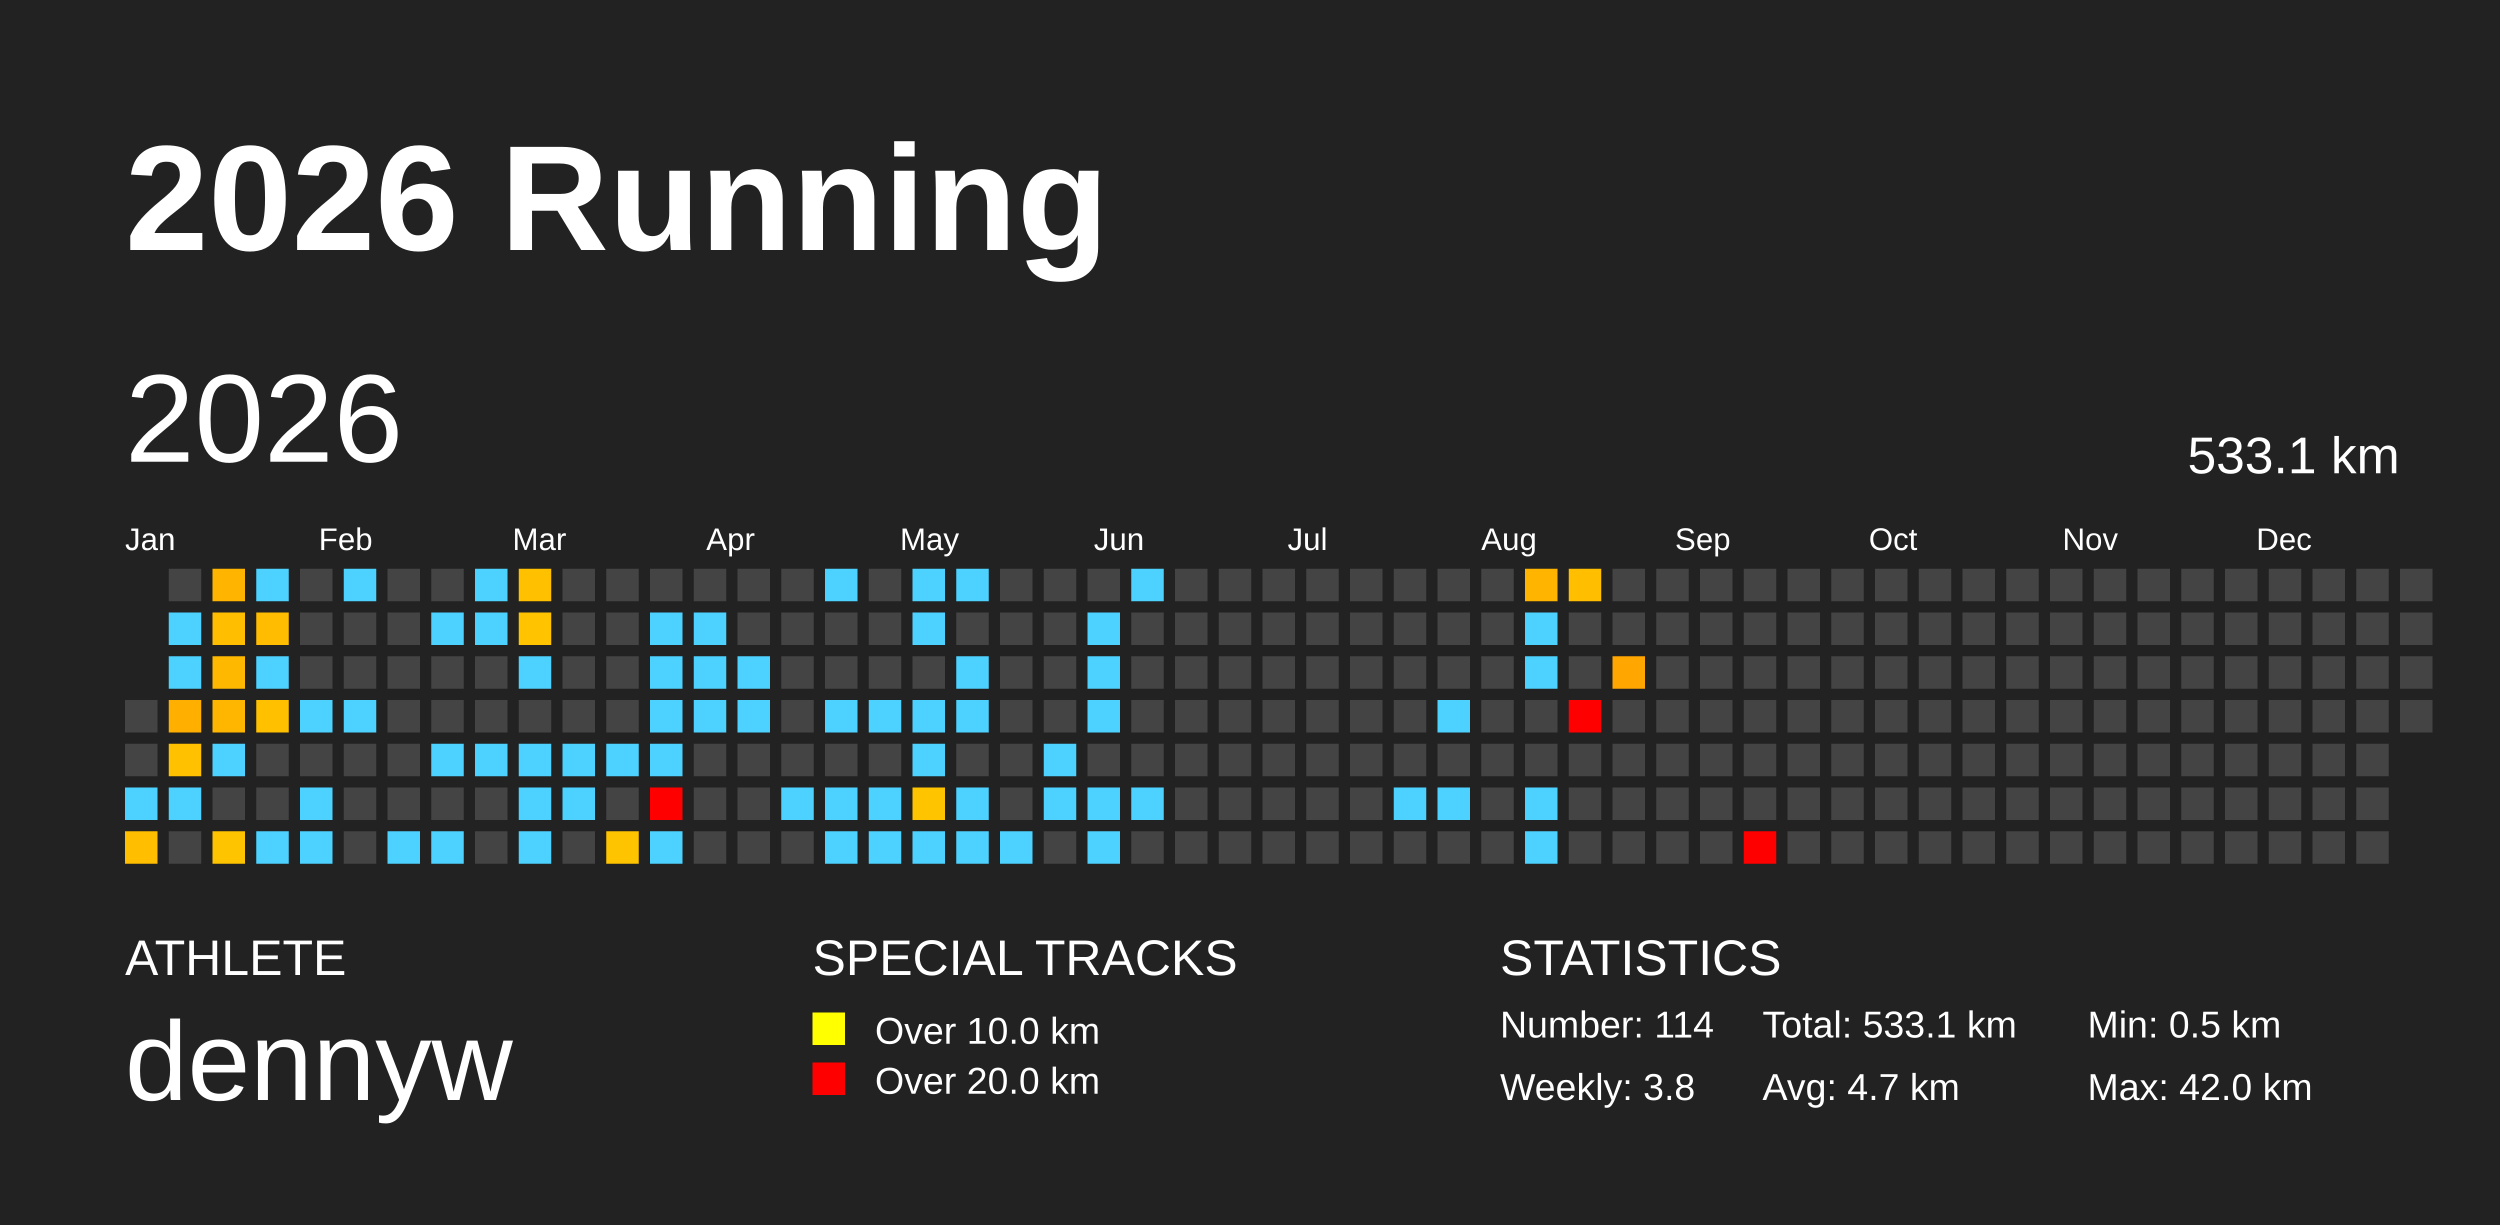
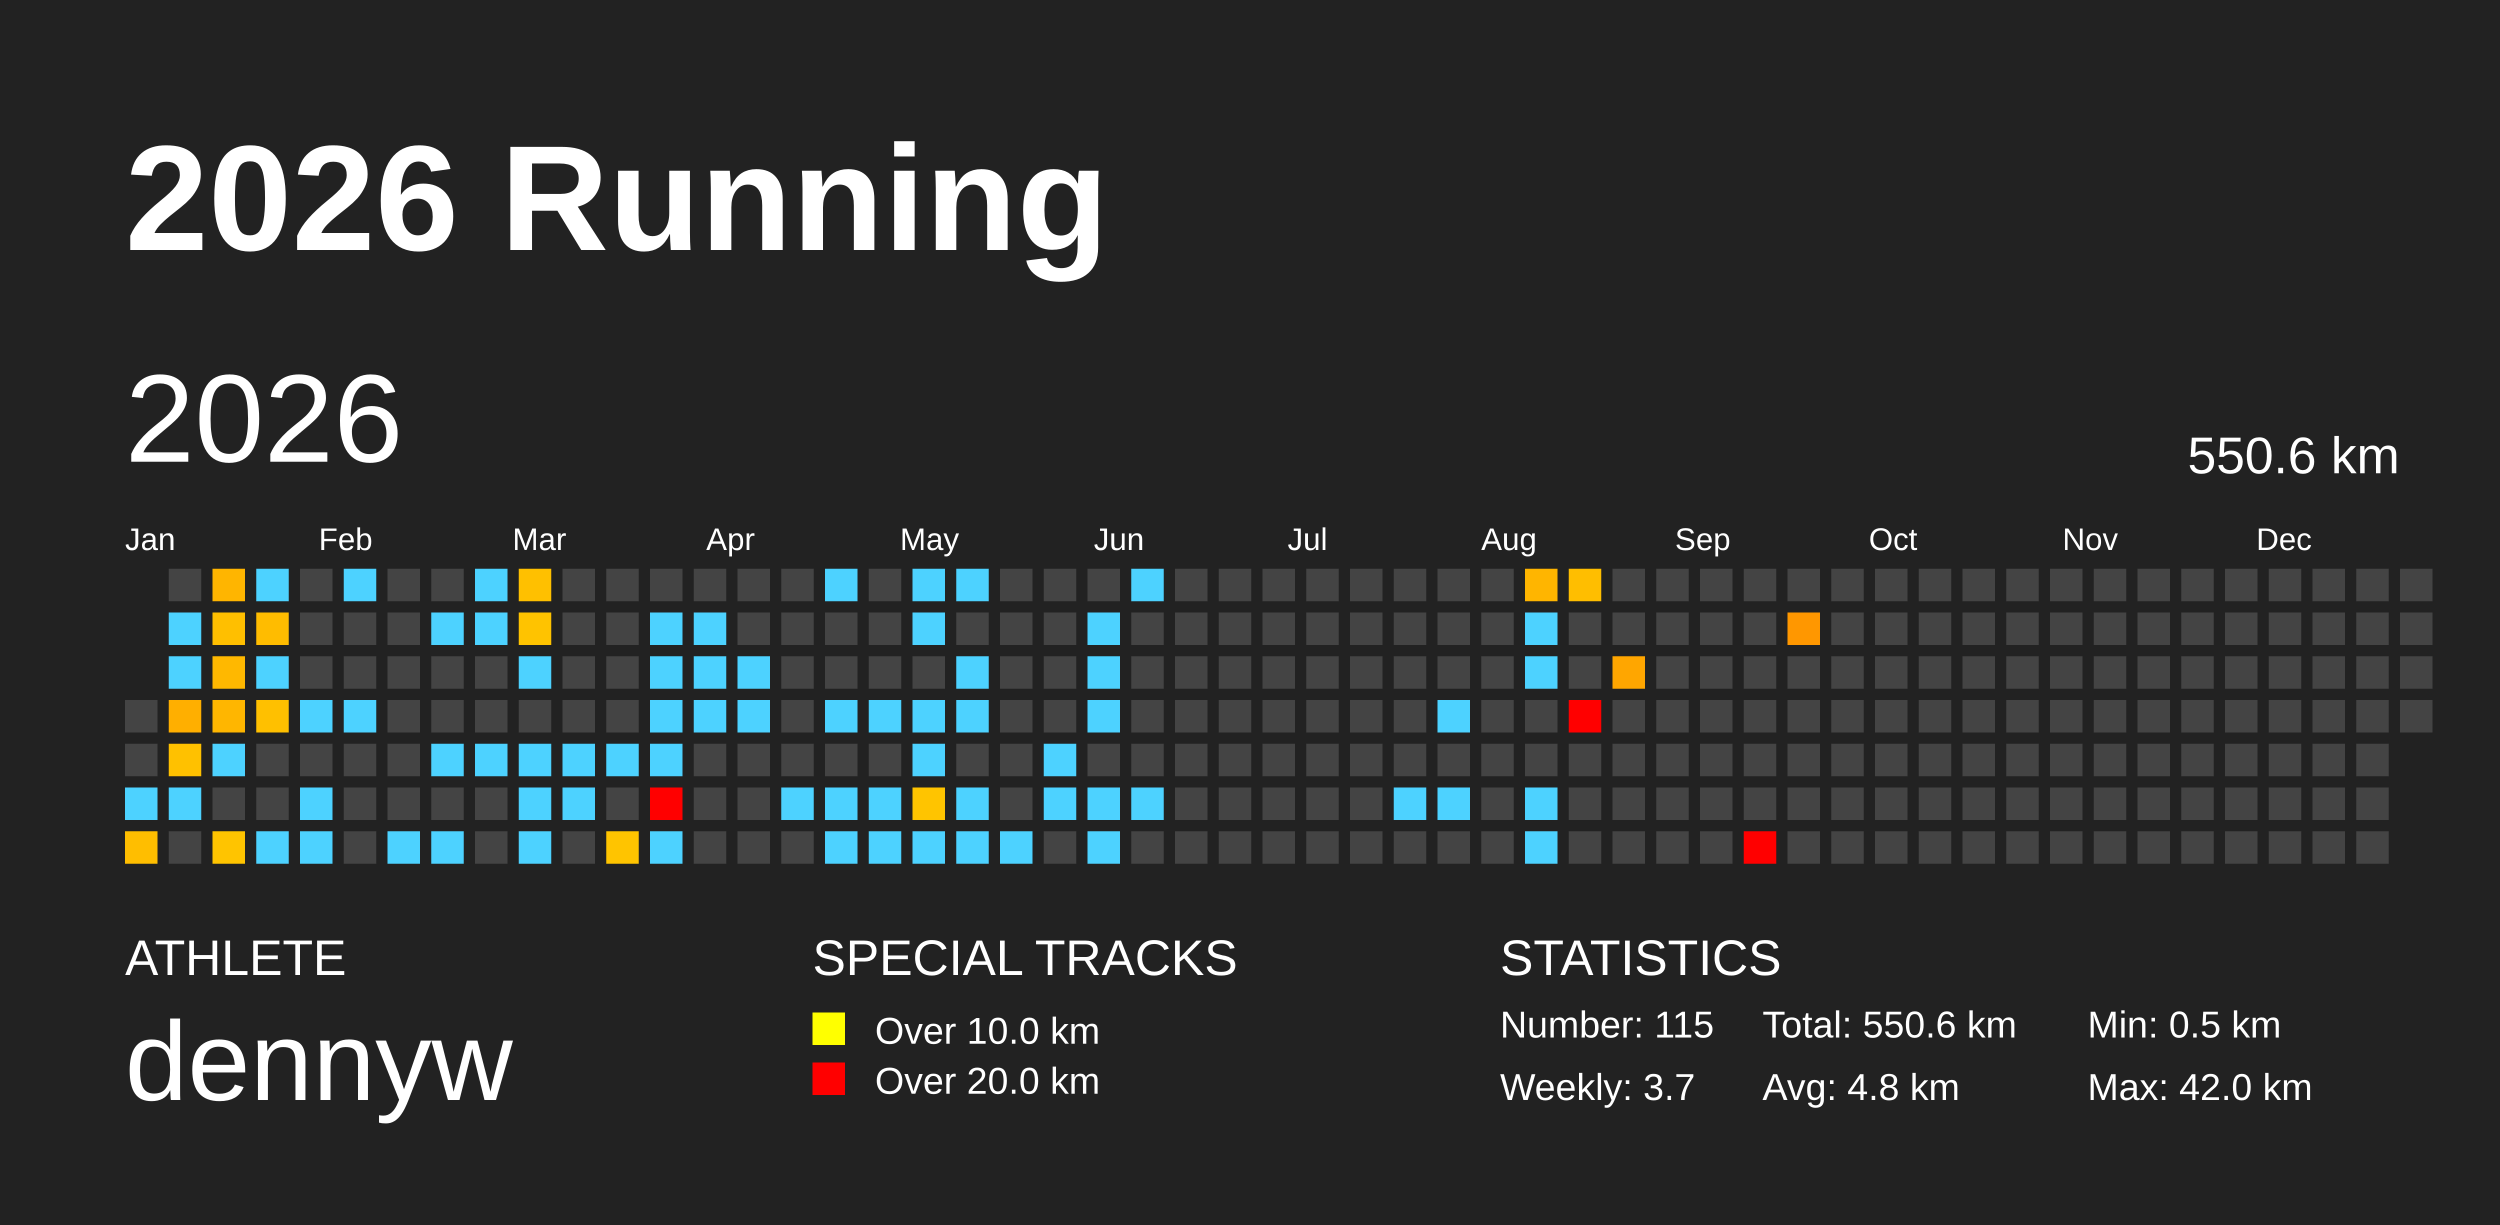
<svg xmlns="http://www.w3.org/2000/svg" baseProfile="full" height="98mm" version="1.1" viewBox="0,0,200,98" width="200mm">
  <defs />
  <rect fill="#222222" height="98" width="200" x="0" y="0" />
  <text fill="#FFFFFF" style="font-size:12px; font-family:Arial; font-weight:bold;" x="10" y="20">2026 Running</text>
  <text fill="#FFFFFF" style="font-size:4px; font-family:Arial" x="10" y="78">ATHLETE</text>
  <text fill="#FFFFFF" style="font-size:9px; font-family:Arial" x="10" y="88">dennyw</text>
  <text fill="#FFFFFF" style="font-size:4px; font-family:Arial" x="65" y="78">SPECIAL TRACKS</text>
  <rect fill="yellow" height="2.6" width="2.6" x="65" y="81" />
  <text fill="#FFFFFF" style="font-size:3px; font-family:Arial" x="70" y="83.5">Over 10.0 km</text>
  <rect fill="red" height="2.6" width="2.6" x="65" y="85" />
  <text fill="#FFFFFF" style="font-size:3px; font-family:Arial" x="70" y="87.5">Over 20.0 km</text>
  <text fill="#FFFFFF" style="font-size:4px; font-family:Arial" x="120" y="78">STATISTICS</text>
-   <text fill="#FFFFFF" style="font-size:3px; font-family:Arial" x="120" y="83">Number: 114</text>
-   <text fill="#FFFFFF" style="font-size:3px; font-family:Arial" x="120" y="88">Weekly: 3.8</text>
-   <text fill="#FFFFFF" style="font-size:3px; font-family:Arial" x="141" y="83">Total: 533.1 km</text>
-   <text fill="#FFFFFF" style="font-size:3px; font-family:Arial" x="141" y="88">Avg: 4.7 km</text>
+   <text fill="#FFFFFF" style="font-size:3px; font-family:Arial" x="120" y="83">Number: 115</text>
+   <text fill="#FFFFFF" style="font-size:3px; font-family:Arial" x="120" y="88">Weekly: 3.7</text>
+   <text fill="#FFFFFF" style="font-size:3px; font-family:Arial" x="141" y="83">Total: 550.6 km</text>
+   <text fill="#FFFFFF" style="font-size:3px; font-family:Arial" x="141" y="88">Avg: 4.8 km</text>
  <text fill="#FFFFFF" style="font-size:3px; font-family:Arial" x="167" y="83">Min: 0.5 km</text>
  <text fill="#FFFFFF" style="font-size:3px; font-family:Arial" x="167" y="88">Max: 42.0 km</text>
  <text dominant-baseline="hanging" fill="#FFFFFF" style="font-size:10.0px; font-family:Arial;" x="10" y="30">2026</text>
-   <text dominant-baseline="hanging" fill="#FFFFFF" style="font-size:4.125px; font-family:Arial;" x="175" y="35">533.1 km</text>
+   <text dominant-baseline="hanging" fill="#FFFFFF" style="font-size:4.125px; font-family:Arial;" x="175" y="35">550.6 km</text>
  <text fill="#FFFFFF" style="font-size:2.5px; font-family:Arial" x="10.0" y="44">Jan</text>
  <text fill="#FFFFFF" style="font-size:2.5px; font-family:Arial" x="25.5" y="44">Feb</text>
  <text fill="#FFFFFF" style="font-size:2.5px; font-family:Arial" x="41.0" y="44">Mar</text>
  <text fill="#FFFFFF" style="font-size:2.5px; font-family:Arial" x="56.5" y="44">Apr</text>
  <text fill="#FFFFFF" style="font-size:2.5px; font-family:Arial" x="72.0" y="44">May</text>
  <text fill="#FFFFFF" style="font-size:2.5px; font-family:Arial" x="87.5" y="44">Jun</text>
  <text fill="#FFFFFF" style="font-size:2.5px; font-family:Arial" x="103.0" y="44">Jul</text>
  <text fill="#FFFFFF" style="font-size:2.5px; font-family:Arial" x="118.5" y="44">Aug</text>
  <text fill="#FFFFFF" style="font-size:2.5px; font-family:Arial" x="134.0" y="44">Sep</text>
  <text fill="#FFFFFF" style="font-size:2.5px; font-family:Arial" x="149.5" y="44">Oct</text>
  <text fill="#FFFFFF" style="font-size:2.5px; font-family:Arial" x="165.0" y="44">Nov</text>
  <text fill="#FFFFFF" style="font-size:2.5px; font-family:Arial" x="180.5" y="44">Dec</text>
  <rect fill="#444444" height="2.6" width="2.6" x="10.0" y="56.0" />
  <rect fill="#444444" height="2.6" width="2.6" x="10.0" y="59.5" />
  <rect fill="#4dd2ff" height="2.6" width="2.6" x="10.0" y="63.0" />
  <rect fill="#ffbe00" height="2.6" width="2.6" x="10.0" y="66.5" />
  <rect fill="#444444" height="2.6" width="2.6" x="13.5" y="45.5" />
  <rect fill="#4dd2ff" height="2.6" width="2.6" x="13.5" y="49.0" />
  <rect fill="#4dd2ff" height="2.6" width="2.6" x="13.5" y="52.5" />
  <rect fill="#ffaf00" height="2.6" width="2.6" x="13.5" y="56.0" />
  <rect fill="#ffc100" height="2.6" width="2.6" x="13.5" y="59.5" />
  <rect fill="#4dd2ff" height="2.6" width="2.6" x="13.5" y="63.0" />
  <rect fill="#444444" height="2.6" width="2.6" x="13.5" y="66.5" />
  <rect fill="#ffb500" height="2.6" width="2.6" x="17.0" y="45.5" />
  <rect fill="#ffbf00" height="2.6" width="2.6" x="17.0" y="49.0" />
  <rect fill="#ffb800" height="2.6" width="2.6" x="17.0" y="52.5" />
  <rect fill="#ffb600" height="2.6" width="2.6" x="17.0" y="56.0" />
  <rect fill="#4dd2ff" height="2.6" width="2.6" x="17.0" y="59.5" />
  <rect fill="#444444" height="2.6" width="2.6" x="17.0" y="63.0" />
  <rect fill="#ffc400" height="2.6" width="2.6" x="17.0" y="66.5" />
  <rect fill="#4dd2ff" height="2.6" width="2.6" x="20.5" y="45.5" />
  <rect fill="#ffbc00" height="2.6" width="2.6" x="20.5" y="49.0" />
  <rect fill="#4dd2ff" height="2.6" width="2.6" x="20.5" y="52.5" />
  <rect fill="#ffc000" height="2.6" width="2.6" x="20.5" y="56.0" />
  <rect fill="#444444" height="2.6" width="2.6" x="20.5" y="59.5" />
  <rect fill="#444444" height="2.6" width="2.6" x="20.5" y="63.0" />
  <rect fill="#4dd2ff" height="2.6" width="2.6" x="20.5" y="66.5" />
  <rect fill="#444444" height="2.6" width="2.6" x="24.0" y="45.5" />
  <rect fill="#444444" height="2.6" width="2.6" x="24.0" y="49.0" />
  <rect fill="#444444" height="2.6" width="2.6" x="24.0" y="52.5" />
  <rect fill="#4dd2ff" height="2.6" width="2.6" x="24.0" y="56.0" />
  <rect fill="#444444" height="2.6" width="2.6" x="24.0" y="59.5" />
  <rect fill="#4dd2ff" height="2.6" width="2.6" x="24.0" y="63.0" />
  <rect fill="#4dd2ff" height="2.6" width="2.6" x="24.0" y="66.5" />
  <rect fill="#4dd2ff" height="2.6" width="2.6" x="27.5" y="45.5" />
  <rect fill="#444444" height="2.6" width="2.6" x="27.5" y="49.0" />
  <rect fill="#444444" height="2.6" width="2.6" x="27.5" y="52.5" />
  <rect fill="#4dd2ff" height="2.6" width="2.6" x="27.5" y="56.0" />
  <rect fill="#444444" height="2.6" width="2.6" x="27.5" y="59.5" />
  <rect fill="#444444" height="2.6" width="2.6" x="27.5" y="63.0" />
  <rect fill="#444444" height="2.6" width="2.6" x="27.5" y="66.5" />
  <rect fill="#444444" height="2.6" width="2.6" x="31.0" y="45.5" />
  <rect fill="#444444" height="2.6" width="2.6" x="31.0" y="49.0" />
  <rect fill="#444444" height="2.6" width="2.6" x="31.0" y="52.5" />
  <rect fill="#444444" height="2.6" width="2.6" x="31.0" y="56.0" />
  <rect fill="#444444" height="2.6" width="2.6" x="31.0" y="59.5" />
  <rect fill="#444444" height="2.6" width="2.6" x="31.0" y="63.0" />
  <rect fill="#4dd2ff" height="2.6" width="2.6" x="31.0" y="66.5" />
  <rect fill="#444444" height="2.6" width="2.6" x="34.5" y="45.5" />
  <rect fill="#4dd2ff" height="2.6" width="2.6" x="34.5" y="49.0" />
  <rect fill="#444444" height="2.6" width="2.6" x="34.5" y="52.5" />
  <rect fill="#444444" height="2.6" width="2.6" x="34.5" y="56.0" />
  <rect fill="#4dd2ff" height="2.6" width="2.6" x="34.5" y="59.5" />
  <rect fill="#444444" height="2.6" width="2.6" x="34.5" y="63.0" />
  <rect fill="#4dd2ff" height="2.6" width="2.6" x="34.5" y="66.5" />
  <rect fill="#4dd2ff" height="2.6" width="2.6" x="38.0" y="45.5" />
  <rect fill="#4dd2ff" height="2.6" width="2.6" x="38.0" y="49.0" />
  <rect fill="#444444" height="2.6" width="2.6" x="38.0" y="52.5" />
  <rect fill="#444444" height="2.6" width="2.6" x="38.0" y="56.0" />
  <rect fill="#4dd2ff" height="2.6" width="2.6" x="38.0" y="59.5" />
  <rect fill="#444444" height="2.6" width="2.6" x="38.0" y="63.0" />
  <rect fill="#444444" height="2.6" width="2.6" x="38.0" y="66.5" />
  <rect fill="#ffc000" height="2.6" width="2.6" x="41.5" y="45.5" />
  <rect fill="#ffc300" height="2.6" width="2.6" x="41.5" y="49.0" />
  <rect fill="#4dd2ff" height="2.6" width="2.6" x="41.5" y="52.5" />
  <rect fill="#444444" height="2.6" width="2.6" x="41.5" y="56.0" />
  <rect fill="#4dd2ff" height="2.6" width="2.6" x="41.5" y="59.5" />
  <rect fill="#4dd2ff" height="2.6" width="2.6" x="41.5" y="63.0" />
  <rect fill="#4dd2ff" height="2.6" width="2.6" x="41.5" y="66.5" />
  <rect fill="#444444" height="2.6" width="2.6" x="45.0" y="45.5" />
  <rect fill="#444444" height="2.6" width="2.6" x="45.0" y="49.0" />
  <rect fill="#444444" height="2.6" width="2.6" x="45.0" y="52.5" />
  <rect fill="#444444" height="2.6" width="2.6" x="45.0" y="56.0" />
  <rect fill="#4dd2ff" height="2.6" width="2.6" x="45.0" y="59.5" />
  <rect fill="#4dd2ff" height="2.6" width="2.6" x="45.0" y="63.0" />
  <rect fill="#444444" height="2.6" width="2.6" x="45.0" y="66.5" />
  <rect fill="#444444" height="2.6" width="2.6" x="48.5" y="45.5" />
  <rect fill="#444444" height="2.6" width="2.6" x="48.5" y="49.0" />
  <rect fill="#444444" height="2.6" width="2.6" x="48.5" y="52.5" />
  <rect fill="#444444" height="2.6" width="2.6" x="48.5" y="56.0" />
  <rect fill="#4dd2ff" height="2.6" width="2.6" x="48.5" y="59.5" />
  <rect fill="#444444" height="2.6" width="2.6" x="48.5" y="63.0" />
  <rect fill="#ffc400" height="2.6" width="2.6" x="48.5" y="66.5" />
  <rect fill="#444444" height="2.6" width="2.6" x="52.0" y="45.5" />
  <rect fill="#4dd2ff" height="2.6" width="2.6" x="52.0" y="49.0" />
  <rect fill="#4dd2ff" height="2.6" width="2.6" x="52.0" y="52.5" />
  <rect fill="#4dd2ff" height="2.6" width="2.6" x="52.0" y="56.0" />
  <rect fill="#4dd2ff" height="2.6" width="2.6" x="52.0" y="59.5" />
  <rect fill="red" height="2.6" width="2.6" x="52.0" y="63.0" />
  <rect fill="#4dd2ff" height="2.6" width="2.6" x="52.0" y="66.5" />
  <rect fill="#444444" height="2.6" width="2.6" x="55.5" y="45.5" />
  <rect fill="#4dd2ff" height="2.6" width="2.6" x="55.5" y="49.0" />
  <rect fill="#4dd2ff" height="2.6" width="2.6" x="55.5" y="52.5" />
  <rect fill="#4dd2ff" height="2.6" width="2.6" x="55.5" y="56.0" />
  <rect fill="#444444" height="2.6" width="2.6" x="55.5" y="59.5" />
  <rect fill="#444444" height="2.6" width="2.6" x="55.5" y="63.0" />
  <rect fill="#444444" height="2.6" width="2.6" x="55.5" y="66.5" />
  <rect fill="#444444" height="2.6" width="2.6" x="59.0" y="45.5" />
  <rect fill="#444444" height="2.6" width="2.6" x="59.0" y="49.0" />
  <rect fill="#4dd2ff" height="2.6" width="2.6" x="59.0" y="52.5" />
  <rect fill="#4dd2ff" height="2.6" width="2.6" x="59.0" y="56.0" />
  <rect fill="#444444" height="2.6" width="2.6" x="59.0" y="59.5" />
  <rect fill="#444444" height="2.6" width="2.6" x="59.0" y="63.0" />
  <rect fill="#444444" height="2.6" width="2.6" x="59.0" y="66.5" />
  <rect fill="#444444" height="2.6" width="2.6" x="62.5" y="45.5" />
  <rect fill="#444444" height="2.6" width="2.6" x="62.5" y="49.0" />
  <rect fill="#444444" height="2.6" width="2.6" x="62.5" y="52.5" />
  <rect fill="#444444" height="2.6" width="2.6" x="62.5" y="56.0" />
  <rect fill="#444444" height="2.6" width="2.6" x="62.5" y="59.5" />
  <rect fill="#4dd2ff" height="2.6" width="2.6" x="62.5" y="63.0" />
  <rect fill="#444444" height="2.6" width="2.6" x="62.5" y="66.5" />
  <rect fill="#4dd2ff" height="2.6" width="2.6" x="66.0" y="45.5" />
  <rect fill="#444444" height="2.6" width="2.6" x="66.0" y="49.0" />
  <rect fill="#444444" height="2.6" width="2.6" x="66.0" y="52.5" />
  <rect fill="#4dd2ff" height="2.6" width="2.6" x="66.0" y="56.0" />
  <rect fill="#444444" height="2.6" width="2.6" x="66.0" y="59.5" />
  <rect fill="#4dd2ff" height="2.6" width="2.6" x="66.0" y="63.0" />
  <rect fill="#4dd2ff" height="2.6" width="2.6" x="66.0" y="66.5" />
  <rect fill="#444444" height="2.6" width="2.6" x="69.5" y="45.5" />
  <rect fill="#444444" height="2.6" width="2.6" x="69.5" y="49.0" />
  <rect fill="#444444" height="2.6" width="2.6" x="69.5" y="52.5" />
  <rect fill="#4dd2ff" height="2.6" width="2.6" x="69.5" y="56.0" />
  <rect fill="#444444" height="2.6" width="2.6" x="69.5" y="59.5" />
  <rect fill="#4dd2ff" height="2.6" width="2.6" x="69.5" y="63.0" />
  <rect fill="#4dd2ff" height="2.6" width="2.6" x="69.5" y="66.5" />
  <rect fill="#4dd2ff" height="2.6" width="2.6" x="73.0" y="45.5" />
  <rect fill="#4dd2ff" height="2.6" width="2.6" x="73.0" y="49.0" />
  <rect fill="#444444" height="2.6" width="2.6" x="73.0" y="52.5" />
  <rect fill="#4dd2ff" height="2.6" width="2.6" x="73.0" y="56.0" />
  <rect fill="#4dd2ff" height="2.6" width="2.6" x="73.0" y="59.5" />
  <rect fill="#ffc400" height="2.6" width="2.6" x="73.0" y="63.0" />
  <rect fill="#4dd2ff" height="2.6" width="2.6" x="73.0" y="66.5" />
  <rect fill="#4dd2ff" height="2.6" width="2.6" x="76.5" y="45.5" />
  <rect fill="#444444" height="2.6" width="2.6" x="76.5" y="49.0" />
  <rect fill="#4dd2ff" height="2.6" width="2.6" x="76.5" y="52.5" />
  <rect fill="#4dd2ff" height="2.6" width="2.6" x="76.5" y="56.0" />
  <rect fill="#444444" height="2.6" width="2.6" x="76.5" y="59.5" />
  <rect fill="#4dd2ff" height="2.6" width="2.6" x="76.5" y="63.0" />
  <rect fill="#4dd2ff" height="2.6" width="2.6" x="76.5" y="66.5" />
  <rect fill="#444444" height="2.6" width="2.6" x="80.0" y="45.5" />
  <rect fill="#444444" height="2.6" width="2.6" x="80.0" y="49.0" />
  <rect fill="#444444" height="2.6" width="2.6" x="80.0" y="52.5" />
  <rect fill="#444444" height="2.6" width="2.6" x="80.0" y="56.0" />
  <rect fill="#444444" height="2.6" width="2.6" x="80.0" y="59.5" />
  <rect fill="#444444" height="2.6" width="2.6" x="80.0" y="63.0" />
  <rect fill="#4dd2ff" height="2.6" width="2.6" x="80.0" y="66.5" />
  <rect fill="#444444" height="2.6" width="2.6" x="83.5" y="45.5" />
  <rect fill="#444444" height="2.6" width="2.6" x="83.5" y="49.0" />
  <rect fill="#444444" height="2.6" width="2.6" x="83.5" y="52.5" />
  <rect fill="#444444" height="2.6" width="2.6" x="83.5" y="56.0" />
  <rect fill="#4dd2ff" height="2.6" width="2.6" x="83.5" y="59.5" />
  <rect fill="#4dd2ff" height="2.6" width="2.6" x="83.5" y="63.0" />
  <rect fill="#444444" height="2.6" width="2.6" x="83.5" y="66.5" />
  <rect fill="#444444" height="2.6" width="2.6" x="87.0" y="45.5" />
  <rect fill="#4dd2ff" height="2.6" width="2.6" x="87.0" y="49.0" />
  <rect fill="#4dd2ff" height="2.6" width="2.6" x="87.0" y="52.5" />
  <rect fill="#4dd2ff" height="2.6" width="2.6" x="87.0" y="56.0" />
  <rect fill="#444444" height="2.6" width="2.6" x="87.0" y="59.5" />
  <rect fill="#4dd2ff" height="2.6" width="2.6" x="87.0" y="63.0" />
  <rect fill="#4dd2ff" height="2.6" width="2.6" x="87.0" y="66.5" />
  <rect fill="#4dd2ff" height="2.6" width="2.6" x="90.5" y="45.5" />
  <rect fill="#444444" height="2.6" width="2.6" x="90.5" y="49.0" />
  <rect fill="#444444" height="2.6" width="2.6" x="90.5" y="52.5" />
  <rect fill="#444444" height="2.6" width="2.6" x="90.5" y="56.0" />
  <rect fill="#444444" height="2.6" width="2.6" x="90.5" y="59.5" />
  <rect fill="#4dd2ff" height="2.6" width="2.6" x="90.5" y="63.0" />
  <rect fill="#444444" height="2.6" width="2.6" x="90.5" y="66.5" />
  <rect fill="#444444" height="2.6" width="2.6" x="94.0" y="45.5" />
  <rect fill="#444444" height="2.6" width="2.6" x="94.0" y="49.0" />
  <rect fill="#444444" height="2.6" width="2.6" x="94.0" y="52.5" />
  <rect fill="#444444" height="2.6" width="2.6" x="94.0" y="56.0" />
  <rect fill="#444444" height="2.6" width="2.6" x="94.0" y="59.5" />
  <rect fill="#444444" height="2.6" width="2.6" x="94.0" y="63.0" />
  <rect fill="#444444" height="2.6" width="2.6" x="94.0" y="66.5" />
  <rect fill="#444444" height="2.6" width="2.6" x="97.5" y="45.5" />
  <rect fill="#444444" height="2.6" width="2.6" x="97.5" y="49.0" />
  <rect fill="#444444" height="2.6" width="2.6" x="97.5" y="52.5" />
  <rect fill="#444444" height="2.6" width="2.6" x="97.5" y="56.0" />
  <rect fill="#444444" height="2.6" width="2.6" x="97.5" y="59.5" />
  <rect fill="#444444" height="2.6" width="2.6" x="97.5" y="63.0" />
  <rect fill="#444444" height="2.6" width="2.6" x="97.5" y="66.5" />
  <rect fill="#444444" height="2.6" width="2.6" x="101.0" y="45.5" />
  <rect fill="#444444" height="2.6" width="2.6" x="101.0" y="49.0" />
  <rect fill="#444444" height="2.6" width="2.6" x="101.0" y="52.5" />
  <rect fill="#444444" height="2.6" width="2.6" x="101.0" y="56.0" />
  <rect fill="#444444" height="2.6" width="2.6" x="101.0" y="59.5" />
  <rect fill="#444444" height="2.6" width="2.6" x="101.0" y="63.0" />
  <rect fill="#444444" height="2.6" width="2.6" x="101.0" y="66.5" />
  <rect fill="#444444" height="2.6" width="2.6" x="104.5" y="45.5" />
  <rect fill="#444444" height="2.6" width="2.6" x="104.5" y="49.0" />
  <rect fill="#444444" height="2.6" width="2.6" x="104.5" y="52.5" />
  <rect fill="#444444" height="2.6" width="2.6" x="104.5" y="56.0" />
  <rect fill="#444444" height="2.6" width="2.6" x="104.5" y="59.5" />
  <rect fill="#444444" height="2.6" width="2.6" x="104.5" y="63.0" />
  <rect fill="#444444" height="2.6" width="2.6" x="104.5" y="66.5" />
  <rect fill="#444444" height="2.6" width="2.6" x="108.0" y="45.5" />
  <rect fill="#444444" height="2.6" width="2.6" x="108.0" y="49.0" />
  <rect fill="#444444" height="2.6" width="2.6" x="108.0" y="52.5" />
  <rect fill="#444444" height="2.6" width="2.6" x="108.0" y="56.0" />
  <rect fill="#444444" height="2.6" width="2.6" x="108.0" y="59.5" />
  <rect fill="#444444" height="2.6" width="2.6" x="108.0" y="63.0" />
  <rect fill="#444444" height="2.6" width="2.6" x="108.0" y="66.5" />
  <rect fill="#444444" height="2.6" width="2.6" x="111.5" y="45.5" />
  <rect fill="#444444" height="2.6" width="2.6" x="111.5" y="49.0" />
  <rect fill="#444444" height="2.6" width="2.6" x="111.5" y="52.5" />
  <rect fill="#444444" height="2.6" width="2.6" x="111.5" y="56.0" />
  <rect fill="#444444" height="2.6" width="2.6" x="111.5" y="59.5" />
  <rect fill="#4dd2ff" height="2.6" width="2.6" x="111.5" y="63.0" />
  <rect fill="#444444" height="2.6" width="2.6" x="111.5" y="66.5" />
  <rect fill="#444444" height="2.6" width="2.6" x="115.0" y="45.5" />
  <rect fill="#444444" height="2.6" width="2.6" x="115.0" y="49.0" />
  <rect fill="#444444" height="2.6" width="2.6" x="115.0" y="52.5" />
  <rect fill="#4dd2ff" height="2.6" width="2.6" x="115.0" y="56.0" />
  <rect fill="#444444" height="2.6" width="2.6" x="115.0" y="59.5" />
  <rect fill="#4dd2ff" height="2.6" width="2.6" x="115.0" y="63.0" />
  <rect fill="#444444" height="2.6" width="2.6" x="115.0" y="66.5" />
  <rect fill="#444444" height="2.6" width="2.6" x="118.5" y="45.5" />
  <rect fill="#444444" height="2.6" width="2.6" x="118.5" y="49.0" />
  <rect fill="#444444" height="2.6" width="2.6" x="118.5" y="52.5" />
  <rect fill="#444444" height="2.6" width="2.6" x="118.5" y="56.0" />
  <rect fill="#444444" height="2.6" width="2.6" x="118.5" y="59.5" />
  <rect fill="#444444" height="2.6" width="2.6" x="118.5" y="63.0" />
  <rect fill="#444444" height="2.6" width="2.6" x="118.5" y="66.5" />
  <rect fill="#ffb500" height="2.6" width="2.6" x="122.0" y="45.5" />
  <rect fill="#4dd2ff" height="2.6" width="2.6" x="122.0" y="49.0" />
  <rect fill="#4dd2ff" height="2.6" width="2.6" x="122.0" y="52.5" />
  <rect fill="#444444" height="2.6" width="2.6" x="122.0" y="56.0" />
  <rect fill="#444444" height="2.6" width="2.6" x="122.0" y="59.5" />
  <rect fill="#4dd2ff" height="2.6" width="2.6" x="122.0" y="63.0" />
  <rect fill="#4dd2ff" height="2.6" width="2.6" x="122.0" y="66.5" />
  <rect fill="#ffbe00" height="2.6" width="2.6" x="125.5" y="45.5" />
  <rect fill="#444444" height="2.6" width="2.6" x="125.5" y="49.0" />
  <rect fill="#444444" height="2.6" width="2.6" x="125.5" y="52.5" />
  <rect fill="red" height="2.6" width="2.6" x="125.5" y="56.0" />
  <rect fill="#444444" height="2.6" width="2.6" x="125.5" y="59.5" />
  <rect fill="#444444" height="2.6" width="2.6" x="125.5" y="63.0" />
  <rect fill="#444444" height="2.6" width="2.6" x="125.5" y="66.5" />
  <rect fill="#444444" height="2.6" width="2.6" x="129.0" y="45.5" />
  <rect fill="#444444" height="2.6" width="2.6" x="129.0" y="49.0" />
  <rect fill="#ffa600" height="2.6" width="2.6" x="129.0" y="52.5" />
  <rect fill="#444444" height="2.6" width="2.6" x="129.0" y="56.0" />
  <rect fill="#444444" height="2.6" width="2.6" x="129.0" y="59.5" />
  <rect fill="#444444" height="2.6" width="2.6" x="129.0" y="63.0" />
  <rect fill="#444444" height="2.6" width="2.6" x="129.0" y="66.5" />
  <rect fill="#444444" height="2.6" width="2.6" x="132.5" y="45.5" />
  <rect fill="#444444" height="2.6" width="2.6" x="132.5" y="49.0" />
  <rect fill="#444444" height="2.6" width="2.6" x="132.5" y="52.5" />
  <rect fill="#444444" height="2.6" width="2.6" x="132.5" y="56.0" />
  <rect fill="#444444" height="2.6" width="2.6" x="132.5" y="59.5" />
  <rect fill="#444444" height="2.6" width="2.6" x="132.5" y="63.0" />
  <rect fill="#444444" height="2.6" width="2.6" x="132.5" y="66.5" />
  <rect fill="#444444" height="2.6" width="2.6" x="136.0" y="45.5" />
  <rect fill="#444444" height="2.6" width="2.6" x="136.0" y="49.0" />
  <rect fill="#444444" height="2.6" width="2.6" x="136.0" y="52.5" />
  <rect fill="#444444" height="2.6" width="2.6" x="136.0" y="56.0" />
  <rect fill="#444444" height="2.6" width="2.6" x="136.0" y="59.5" />
  <rect fill="#444444" height="2.6" width="2.6" x="136.0" y="63.0" />
  <rect fill="#444444" height="2.6" width="2.6" x="136.0" y="66.5" />
  <rect fill="#444444" height="2.6" width="2.6" x="139.5" y="45.5" />
  <rect fill="#444444" height="2.6" width="2.6" x="139.5" y="49.0" />
  <rect fill="#444444" height="2.6" width="2.6" x="139.5" y="52.5" />
  <rect fill="#444444" height="2.6" width="2.6" x="139.5" y="56.0" />
  <rect fill="#444444" height="2.6" width="2.6" x="139.5" y="59.5" />
  <rect fill="#444444" height="2.6" width="2.6" x="139.5" y="63.0" />
  <rect fill="red" height="2.6" width="2.6" x="139.5" y="66.5" />
  <rect fill="#444444" height="2.6" width="2.6" x="143.0" y="45.5" />
-   <rect fill="#444444" height="2.6" width="2.6" x="143.0" y="49.0" />
+   <rect fill="#ff9700" height="2.6" width="2.6" x="143.0" y="49.0" />
  <rect fill="#444444" height="2.6" width="2.6" x="143.0" y="52.5" />
  <rect fill="#444444" height="2.6" width="2.6" x="143.0" y="56.0" />
  <rect fill="#444444" height="2.6" width="2.6" x="143.0" y="59.5" />
  <rect fill="#444444" height="2.6" width="2.6" x="143.0" y="63.0" />
  <rect fill="#444444" height="2.6" width="2.6" x="143.0" y="66.5" />
  <rect fill="#444444" height="2.6" width="2.6" x="146.5" y="45.5" />
  <rect fill="#444444" height="2.6" width="2.6" x="146.5" y="49.0" />
  <rect fill="#444444" height="2.6" width="2.6" x="146.5" y="52.5" />
  <rect fill="#444444" height="2.6" width="2.6" x="146.5" y="56.0" />
  <rect fill="#444444" height="2.6" width="2.6" x="146.5" y="59.5" />
  <rect fill="#444444" height="2.6" width="2.6" x="146.5" y="63.0" />
  <rect fill="#444444" height="2.6" width="2.6" x="146.5" y="66.5" />
  <rect fill="#444444" height="2.6" width="2.6" x="150.0" y="45.5" />
  <rect fill="#444444" height="2.6" width="2.6" x="150.0" y="49.0" />
  <rect fill="#444444" height="2.6" width="2.6" x="150.0" y="52.5" />
  <rect fill="#444444" height="2.6" width="2.6" x="150.0" y="56.0" />
  <rect fill="#444444" height="2.6" width="2.6" x="150.0" y="59.5" />
  <rect fill="#444444" height="2.6" width="2.6" x="150.0" y="63.0" />
  <rect fill="#444444" height="2.6" width="2.6" x="150.0" y="66.5" />
  <rect fill="#444444" height="2.6" width="2.6" x="153.5" y="45.5" />
  <rect fill="#444444" height="2.6" width="2.6" x="153.5" y="49.0" />
  <rect fill="#444444" height="2.6" width="2.6" x="153.5" y="52.5" />
  <rect fill="#444444" height="2.6" width="2.6" x="153.5" y="56.0" />
  <rect fill="#444444" height="2.6" width="2.6" x="153.5" y="59.5" />
  <rect fill="#444444" height="2.6" width="2.6" x="153.5" y="63.0" />
  <rect fill="#444444" height="2.6" width="2.6" x="153.5" y="66.5" />
  <rect fill="#444444" height="2.6" width="2.6" x="157.0" y="45.5" />
  <rect fill="#444444" height="2.6" width="2.6" x="157.0" y="49.0" />
  <rect fill="#444444" height="2.6" width="2.6" x="157.0" y="52.5" />
  <rect fill="#444444" height="2.6" width="2.6" x="157.0" y="56.0" />
  <rect fill="#444444" height="2.6" width="2.6" x="157.0" y="59.5" />
  <rect fill="#444444" height="2.6" width="2.6" x="157.0" y="63.0" />
  <rect fill="#444444" height="2.6" width="2.6" x="157.0" y="66.5" />
  <rect fill="#444444" height="2.6" width="2.6" x="160.5" y="45.5" />
  <rect fill="#444444" height="2.6" width="2.6" x="160.5" y="49.0" />
  <rect fill="#444444" height="2.6" width="2.6" x="160.5" y="52.5" />
  <rect fill="#444444" height="2.6" width="2.6" x="160.5" y="56.0" />
  <rect fill="#444444" height="2.6" width="2.6" x="160.5" y="59.5" />
  <rect fill="#444444" height="2.6" width="2.6" x="160.5" y="63.0" />
  <rect fill="#444444" height="2.6" width="2.6" x="160.5" y="66.5" />
  <rect fill="#444444" height="2.6" width="2.6" x="164.0" y="45.5" />
  <rect fill="#444444" height="2.6" width="2.6" x="164.0" y="49.0" />
  <rect fill="#444444" height="2.6" width="2.6" x="164.0" y="52.5" />
  <rect fill="#444444" height="2.6" width="2.6" x="164.0" y="56.0" />
  <rect fill="#444444" height="2.6" width="2.6" x="164.0" y="59.5" />
  <rect fill="#444444" height="2.6" width="2.6" x="164.0" y="63.0" />
  <rect fill="#444444" height="2.6" width="2.6" x="164.0" y="66.5" />
  <rect fill="#444444" height="2.6" width="2.6" x="167.5" y="45.5" />
  <rect fill="#444444" height="2.6" width="2.6" x="167.5" y="49.0" />
  <rect fill="#444444" height="2.6" width="2.6" x="167.5" y="52.5" />
  <rect fill="#444444" height="2.6" width="2.6" x="167.5" y="56.0" />
  <rect fill="#444444" height="2.6" width="2.6" x="167.5" y="59.5" />
  <rect fill="#444444" height="2.6" width="2.6" x="167.5" y="63.0" />
  <rect fill="#444444" height="2.6" width="2.6" x="167.5" y="66.5" />
  <rect fill="#444444" height="2.6" width="2.6" x="171.0" y="45.5" />
  <rect fill="#444444" height="2.6" width="2.6" x="171.0" y="49.0" />
  <rect fill="#444444" height="2.6" width="2.6" x="171.0" y="52.5" />
  <rect fill="#444444" height="2.6" width="2.6" x="171.0" y="56.0" />
  <rect fill="#444444" height="2.6" width="2.6" x="171.0" y="59.5" />
  <rect fill="#444444" height="2.6" width="2.6" x="171.0" y="63.0" />
  <rect fill="#444444" height="2.6" width="2.6" x="171.0" y="66.5" />
  <rect fill="#444444" height="2.6" width="2.6" x="174.5" y="45.5" />
  <rect fill="#444444" height="2.6" width="2.6" x="174.5" y="49.0" />
  <rect fill="#444444" height="2.6" width="2.6" x="174.5" y="52.5" />
  <rect fill="#444444" height="2.6" width="2.6" x="174.5" y="56.0" />
  <rect fill="#444444" height="2.6" width="2.6" x="174.5" y="59.5" />
  <rect fill="#444444" height="2.6" width="2.6" x="174.5" y="63.0" />
  <rect fill="#444444" height="2.6" width="2.6" x="174.5" y="66.5" />
  <rect fill="#444444" height="2.6" width="2.6" x="178.0" y="45.5" />
  <rect fill="#444444" height="2.6" width="2.6" x="178.0" y="49.0" />
  <rect fill="#444444" height="2.6" width="2.6" x="178.0" y="52.5" />
  <rect fill="#444444" height="2.6" width="2.6" x="178.0" y="56.0" />
  <rect fill="#444444" height="2.6" width="2.6" x="178.0" y="59.5" />
  <rect fill="#444444" height="2.6" width="2.6" x="178.0" y="63.0" />
  <rect fill="#444444" height="2.6" width="2.6" x="178.0" y="66.5" />
  <rect fill="#444444" height="2.6" width="2.6" x="181.5" y="45.5" />
  <rect fill="#444444" height="2.6" width="2.6" x="181.5" y="49.0" />
  <rect fill="#444444" height="2.6" width="2.6" x="181.5" y="52.5" />
  <rect fill="#444444" height="2.6" width="2.6" x="181.5" y="56.0" />
  <rect fill="#444444" height="2.6" width="2.6" x="181.5" y="59.5" />
  <rect fill="#444444" height="2.6" width="2.6" x="181.5" y="63.0" />
  <rect fill="#444444" height="2.6" width="2.6" x="181.5" y="66.5" />
  <rect fill="#444444" height="2.6" width="2.6" x="185.0" y="45.5" />
  <rect fill="#444444" height="2.6" width="2.6" x="185.0" y="49.0" />
  <rect fill="#444444" height="2.6" width="2.6" x="185.0" y="52.5" />
  <rect fill="#444444" height="2.6" width="2.6" x="185.0" y="56.0" />
  <rect fill="#444444" height="2.6" width="2.6" x="185.0" y="59.5" />
  <rect fill="#444444" height="2.6" width="2.6" x="185.0" y="63.0" />
  <rect fill="#444444" height="2.6" width="2.6" x="185.0" y="66.5" />
  <rect fill="#444444" height="2.6" width="2.6" x="188.5" y="45.5" />
  <rect fill="#444444" height="2.6" width="2.6" x="188.5" y="49.0" />
  <rect fill="#444444" height="2.6" width="2.6" x="188.5" y="52.5" />
  <rect fill="#444444" height="2.6" width="2.6" x="188.5" y="56.0" />
  <rect fill="#444444" height="2.6" width="2.6" x="188.5" y="59.5" />
  <rect fill="#444444" height="2.6" width="2.6" x="188.5" y="63.0" />
  <rect fill="#444444" height="2.6" width="2.6" x="188.5" y="66.5" />
  <rect fill="#444444" height="2.6" width="2.6" x="192.0" y="45.5" />
  <rect fill="#444444" height="2.6" width="2.6" x="192.0" y="49.0" />
  <rect fill="#444444" height="2.6" width="2.6" x="192.0" y="52.5" />
  <rect fill="#444444" height="2.6" width="2.6" x="192.0" y="56.0" />
</svg>
